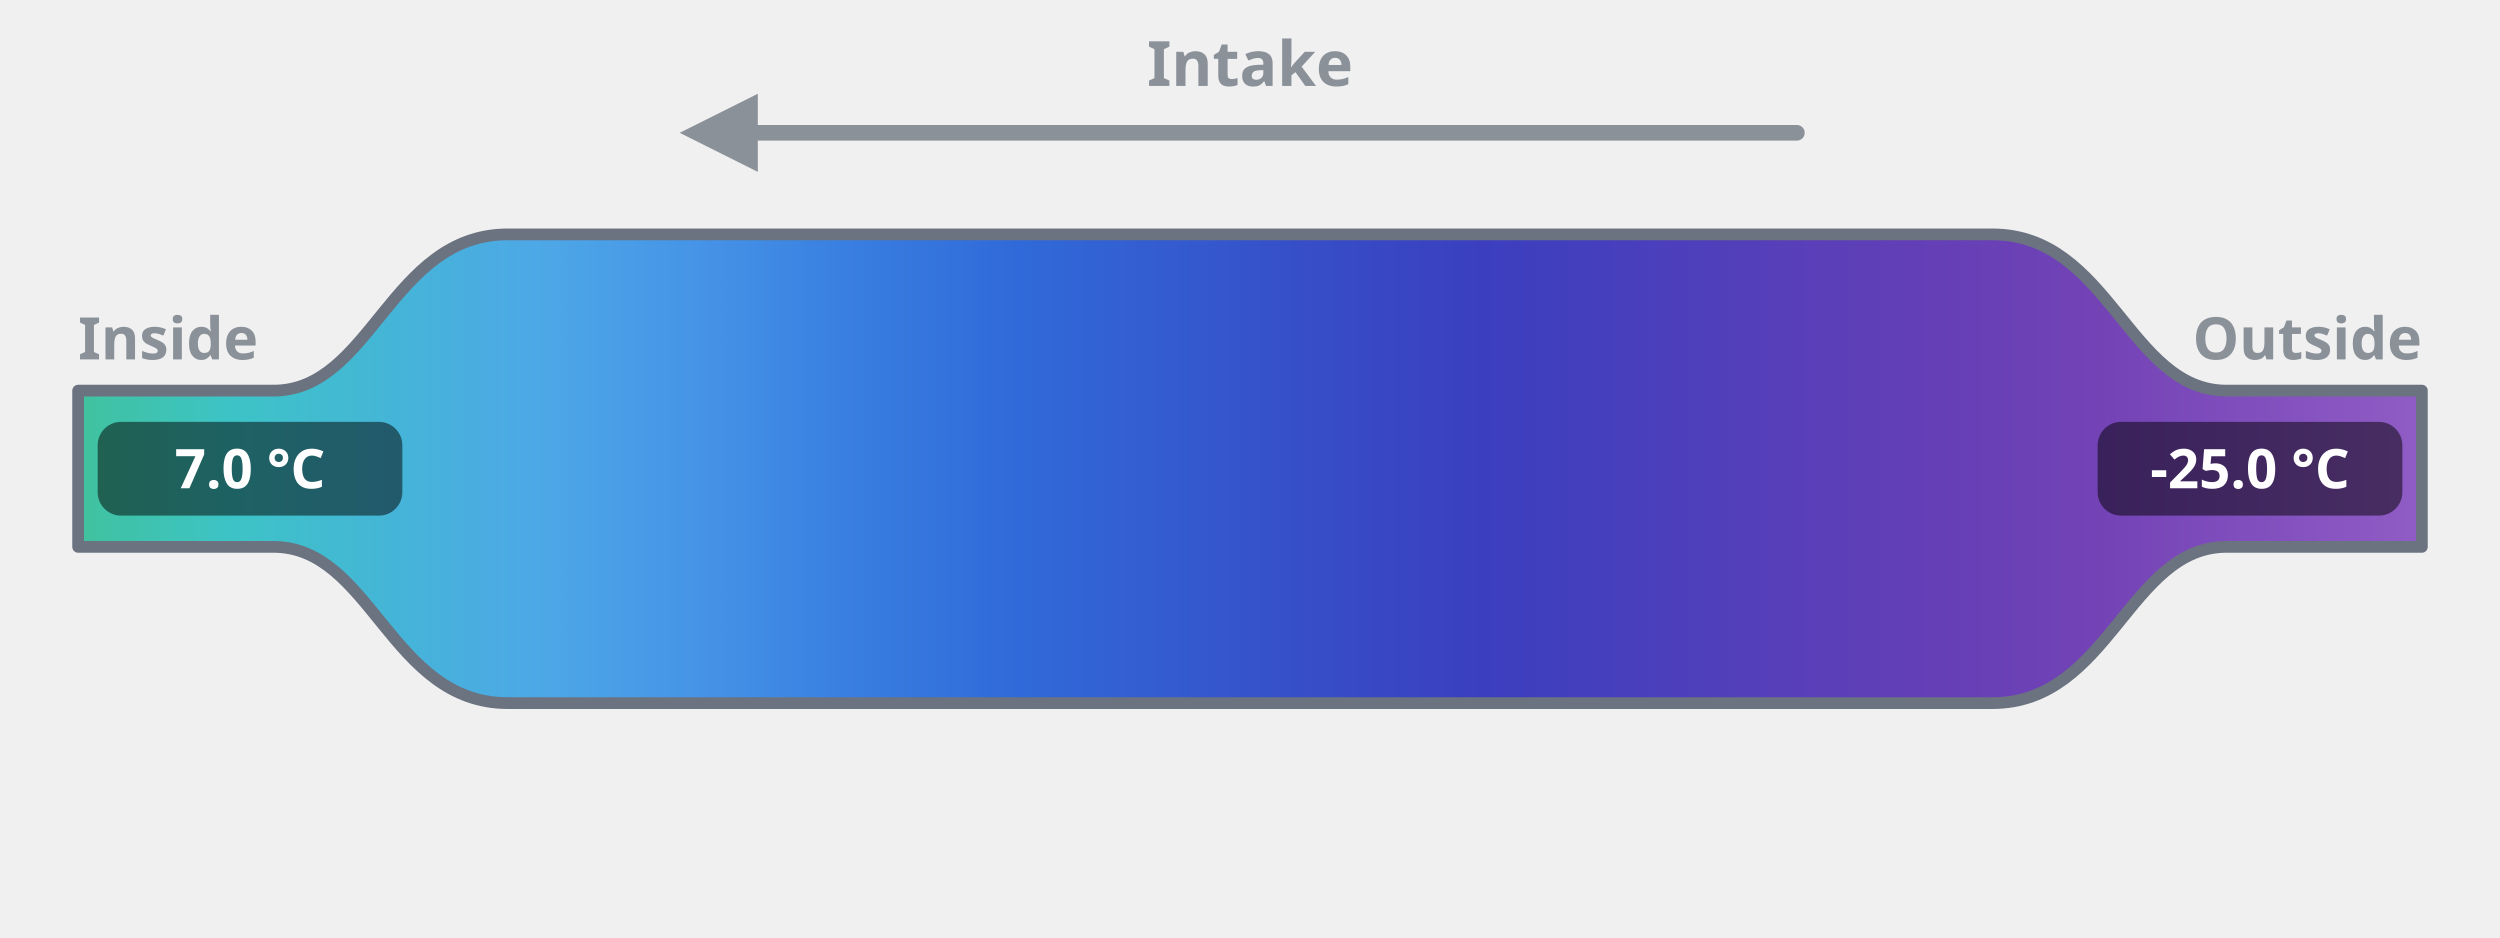
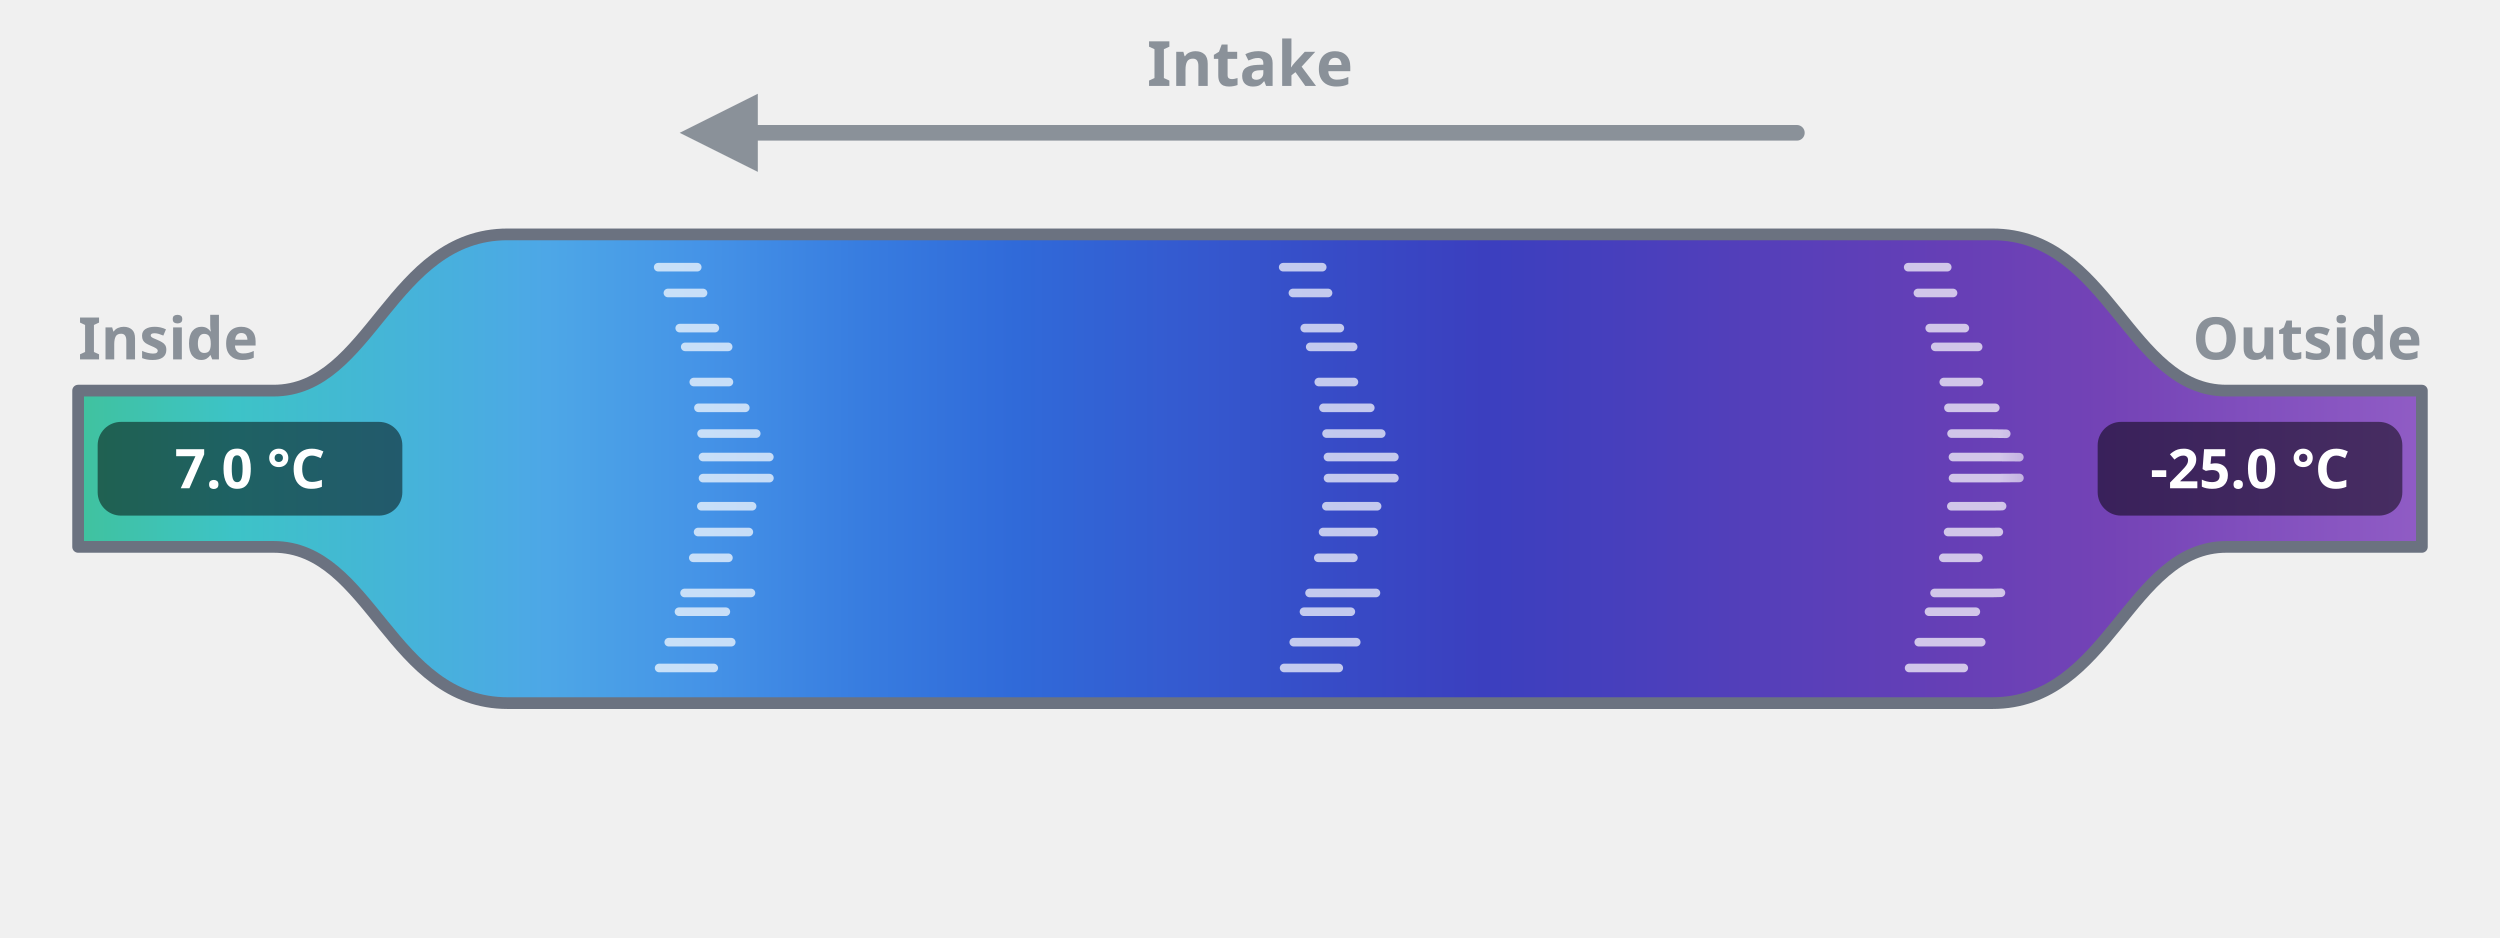
<svg xmlns="http://www.w3.org/2000/svg" viewBox="0 0 640 240" width="640" height="240" font-family="sans-serif">
  <defs>
    <linearGradient id="temp" x1="20" y1="0" x2="620" y2="0" gradientUnits="userSpaceOnUse">
      <stop offset="0.000" stop-color="#40c29e" />
      <stop offset="0.067" stop-color="#3dc3c7" />
      <stop offset="0.133" stop-color="#45b5d7" />
      <stop offset="0.200" stop-color="#4da7e7" />
      <stop offset="0.267" stop-color="#4593e7" />
      <stop offset="0.333" stop-color="#387de0" />
      <stop offset="0.400" stop-color="#306ad9" />
      <stop offset="0.467" stop-color="#345bd0" />
      <stop offset="0.533" stop-color="#374cc7" />
      <stop offset="0.600" stop-color="#3b3fbf" />
      <stop offset="0.667" stop-color="#493fbc" />
      <stop offset="0.733" stop-color="#583fb9" />
      <stop offset="0.800" stop-color="#663fb6" />
      <stop offset="0.867" stop-color="#7443b6" />
      <stop offset="0.933" stop-color="#8250be" />
      <stop offset="1.000" stop-color="#905cc5" />
    </linearGradient>
    <marker id="head" viewBox="0 0 10 10" refX="7" refY="5" markerWidth="5" markerHeight="5" orient="auto-start-reverse">
      <path d="M0,0 L10,5 L0,10 Z" fill="#8a9199" />
    </marker>
+     <style>@keyframes airflow-out{to{stroke-dashoffset:-160}}@keyframes airflow-in{to{stroke-dashoffset:160}}.airflow path{fill:none;stroke:#fff;stroke-width:2.2;stroke-linecap:round}@media (prefers-reduced-motion:reduce){.airflow{display:none}}</style>
+     <linearGradient id="airflow-fade" x1="88" y1="0" x2="552" y2="0" gradientUnits="userSpaceOnUse">
+       <stop offset="0" stop-color="#000" />
+       <stop offset="0.086" stop-color="#fff" />
+       <stop offset="0.914" stop-color="#fff" />
+       <stop offset="1" stop-color="#000" />
+     </linearGradient>
+     <mask id="airflow-mask" maskUnits="userSpaceOnUse" x="0" y="0" width="640" height="240">
+       <rect width="640" height="240" fill="url(#airflow-fade)" />
+     </mask>
  </defs>
  <line x1="460" y1="34" x2="180" y2="34" stroke="#8a9199" stroke-width="4" stroke-linecap="round" marker-end="url(#head)" />
  <text x="320" y="22" text-anchor="middle" font-size="16" font-weight="bold" fill="#8a9199">Intake</text>
  <path d="M 20,100 L 70,100 C 95,100 100,60 130,60 L 510,60 C 540,60 545,100 570,100 L 620,100 L 620,140 L 570,140 C 545,140 540,180 510,180 L 130,180 C 100,180 95,140 70,140 L 20,140 Z" fill="url(#temp)" stroke="#6b7280" stroke-width="3" stroke-linejoin="round" />
+   <g class="airflow" mask="url(#airflow-mask)" opacity="0.7">
+     <path d="M 20,102.8 L 70,102.8 C 95,102.8 100,68.4 130,68.4 L 510,68.4 C 540,68.4 545,102.8 570,102.8 L 620,102.8" stroke-dasharray="10 150" style="animation:airflow-in 1.359s linear -0.653s infinite" />
+     <path d="M 20,105.0 L 70,105.0 C 95,105.0 100,75.0 130,75.0 L 510,75.0 C 540,75.0 545,105.0 570,105.0 L 620,105.0" stroke-dasharray="9 151" style="animation:airflow-in 1.500s linear -1.380s infinite" />
+     <path d="M 20,108.0 L 70,108.0 C 95,108.0 100,84.0 130,84.0 L 510,84.0 C 540,84.0 545,108.0 570,108.0 L 620,108.0" stroke-dasharray="9 151" style="animation:airflow-in 1.581s linear -0.854s infinite" />
+     <path d="M 20,109.6 L 70,109.6 C 95,109.6 100,88.8 130,88.8 L 510,88.8 C 540,88.8 545,109.6 570,109.6 L 620,109.6" stroke-dasharray="11 149" style="animation:airflow-in 1.322s linear -0.344s infinite" />
+     <path d="M 20,112.6 L 70,112.6 C 95,112.6 100,97.8 130,97.8 L 510,97.8 C 540,97.8 545,112.6 570,112.6 L 620,112.6" stroke-dasharray="9 151" style="animation:airflow-in 1.322s linear -1.071s infinite" />
+     <path d="M 20,114.8 L 70,114.8 C 95,114.8 100,104.4 130,104.4 L 510,104.4 C 540,104.4 545,114.8 570,114.8 L 620,114.8" stroke-dasharray="12 148" style="animation:airflow-in 1.616s linear -0.469s infinite" />
+     <path d="M 20,117.0 L 70,117.0 C 95,117.0 100,111.0 130,111.0 L 510,111.0 C 540,111.0 545,117.0 570,117.0 L 620,117.0" stroke-dasharray="14 146" style="animation:airflow-in 1.653s linear -1.008s infinite" />
+     <path d="M 20,119.0 L 70,119.0 C 95,119.0 100,117.0 130,117.0 L 510,117.0 C 540,117.0 545,119.0 570,119.0 L 620,119.0" stroke-dasharray="17 143" style="animation:airflow-in 1.581s linear -0.395s infinite" />
+     <path d="M 20,120.8 L 70,120.8 C 95,120.8 100,122.4 130,122.4 L 510,122.4 C 540,122.4 545,120.8 570,120.8 L 620,120.8" stroke-dasharray="17 143" style="animation:airflow-in 1.322s linear -0.013s infinite" />
+     <path d="M 20,123.2 L 70,123.2 C 95,123.2 100,129.6 130,129.6 L 510,129.6 C 540,129.6 545,123.2 570,123.2 L 620,123.2" stroke-dasharray="13 147" style="animation:airflow-in 1.322s linear -0.674s infinite" />
+     <path d="M 20,125.4 L 70,125.4 C 95,125.4 100,136.2 130,136.2 L 510,136.2 C 540,136.2 545,125.4 570,125.4 L 620,125.4" stroke-dasharray="13 147" style="animation:airflow-in 1.484s linear -0.237s infinite" />
+     <path d="M 20,127.6 L 70,127.6 C 95,127.6 100,142.8 130,142.8 L 510,142.8 C 540,142.8 545,127.6 570,127.6 L 620,127.6" stroke-dasharray="9 151" style="animation:airflow-in 1.672s linear -0.769s infinite" />
+     <path d="M 20,130.6 L 70,130.6 C 95,130.6 100,151.8 130,151.8 L 510,151.8 C 540,151.8 545,130.6 570,130.6 L 620,130.6" stroke-dasharray="17 143" style="animation:airflow-in 1.440s linear -0.677s infinite" />
+     <path d="M 20,132.2 L 70,132.2 C 95,132.2 100,156.6 130,156.6 L 510,156.6 C 540,156.6 545,132.2 570,132.2 L 620,132.2" stroke-dasharray="12 148" style="animation:airflow-in 1.672s linear -1.521s infinite" />
+     <path d="M 20,134.8 L 70,134.8 C 95,134.8 100,164.4 130,164.4 L 510,164.4 C 540,164.4 545,134.8 570,134.8 L 620,134.8" stroke-dasharray="16 144" style="animation:airflow-in 1.564s linear -0.563s infinite" />
+     <path d="M 20,137.0 L 70,137.0 C 95,137.0 100,171.0 130,171.0 L 510,171.0 C 540,171.0 545,137.0 570,137.0 L 620,137.0" stroke-dasharray="14 146" style="animation:airflow-in 1.399s linear -0.280s infinite" />
+   </g>
  <text x="20" y="92" font-size="15" font-weight="bold" fill="#8a9199">Inside</text>
  <text x="620" y="92" text-anchor="end" font-size="15" font-weight="bold" fill="#8a9199">Outside</text>
  <rect x="25" y="108" width="78" height="24" rx="6" fill="#000" fill-opacity="0.5" />
  <text x="64" y="125" text-anchor="middle" font-size="14" font-weight="bold" fill="#fff">7.0 °C</text>
  <rect x="537" y="108" width="78" height="24" rx="6" fill="#000" fill-opacity="0.5" />
  <text x="576" y="125" text-anchor="middle" font-size="14" font-weight="bold" fill="#fff">-25.0 °C</text>
</svg>
